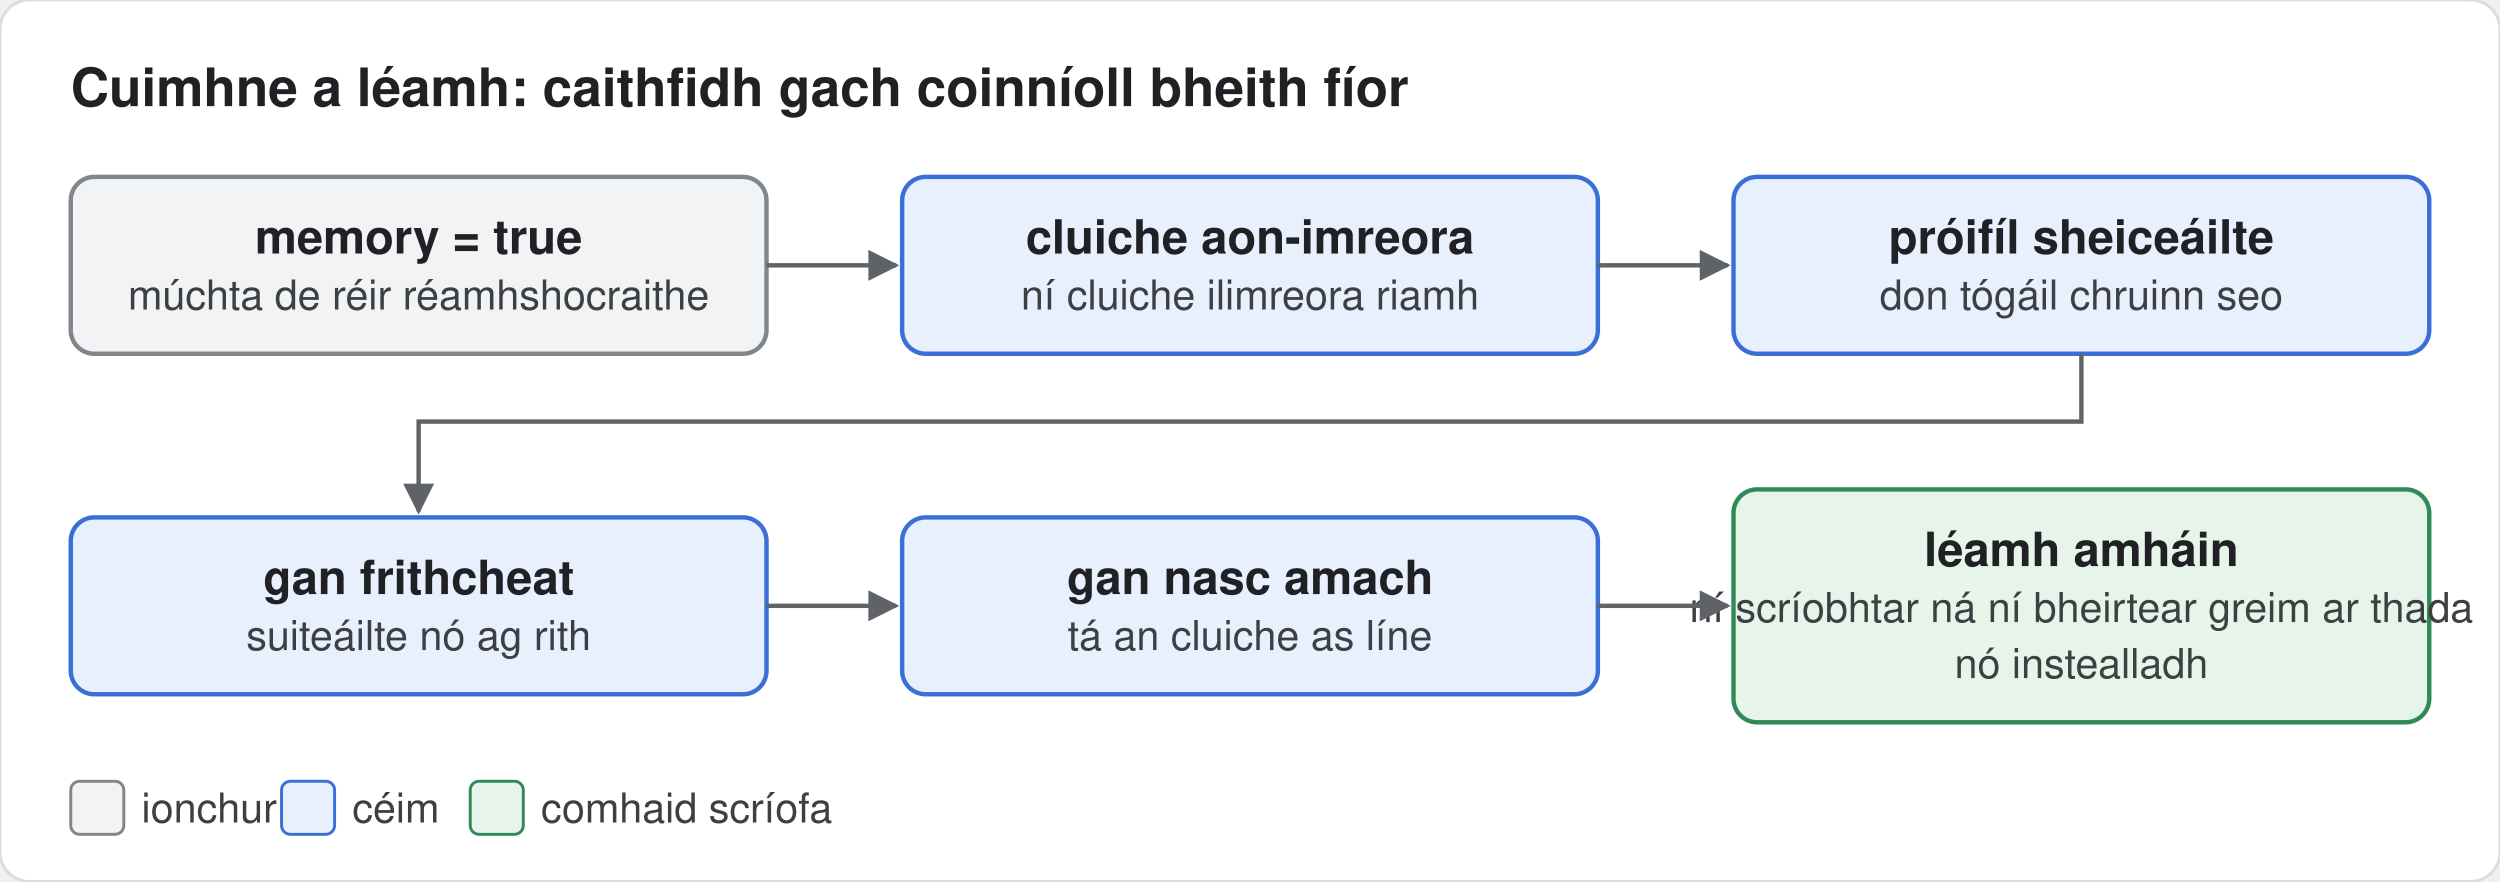
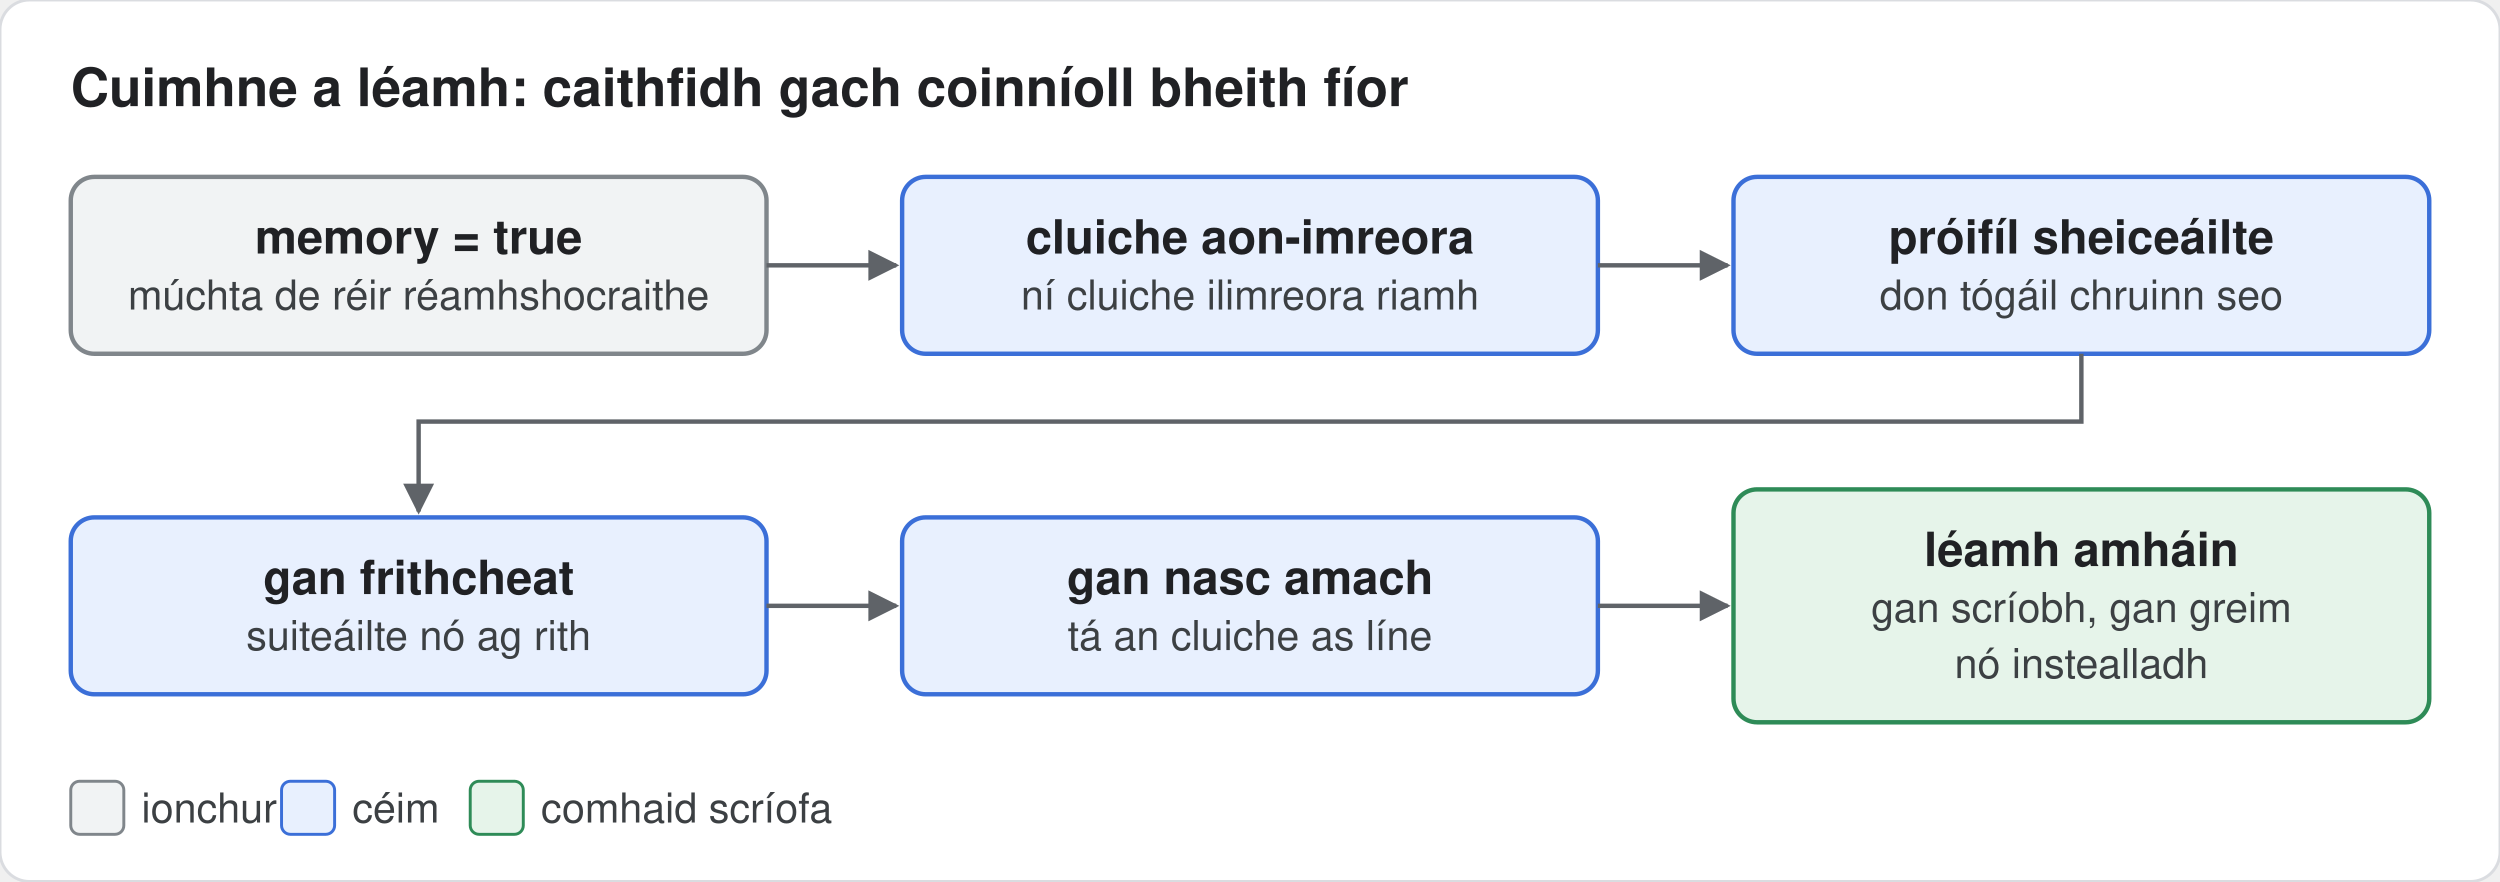
<svg xmlns="http://www.w3.org/2000/svg" width="848" height="299" viewBox="0 0 848 299" font-family="Segoe UI,Helvetica,Arial,sans-serif" role="img" aria-label="Reading memory: every condition must hold">
  <defs>
    <marker id="a" viewBox="0 0 10 10" refX="9" refY="5" markerWidth="7" markerHeight="7" orient="auto">
      <path d="M0,0 L10,5 L0,10 z" fill="#5f6368" />
    </marker>
  </defs>
  <rect width="848" height="299" rx="10" fill="#ffffff" stroke="#dadce0" />
  <text x="24" y="36" font-size="18" font-weight="600" fill="#202124">Cuimhne a léamh: caithfidh gach coinníoll bheith fíor</text>
  <rect x="24" y="60.0" width="236" height="60" rx="8" fill="#f1f3f4" stroke="#80868b" stroke-width="1.5" />
  <text x="142.0" y="86.0" text-anchor="middle" font-weight="600" font-size="16" fill="#202124">memory = true</text>
  <text x="142.0" y="105.0" text-anchor="middle" font-size="14" fill="#3c4043">múchta de réir réamhshocraithe</text>
  <rect x="306" y="60.0" width="236" height="60" rx="8" fill="#e8f0fe" stroke="#3b6fd8" stroke-width="1.5" />
  <text x="424.0" y="86.0" text-anchor="middle" font-weight="600" font-size="16" fill="#202124">cluiche aon-imreora</text>
  <text x="424.0" y="105.0" text-anchor="middle" font-size="14" fill="#3c4043">ní cluiche ilimreora riamh</text>
  <rect x="588" y="60.0" width="236" height="60" rx="8" fill="#e8f0fe" stroke="#3b6fd8" stroke-width="1.5" />
  <text x="706.0" y="86.0" text-anchor="middle" font-weight="600" font-size="16" fill="#202124">próifíl sheiceáilte</text>
  <text x="706.0" y="105.0" text-anchor="middle" font-size="14" fill="#3c4043">don tógáil chruinn seo</text>
  <line x1="260" y1="90.0" x2="304" y2="90.0" stroke="#5f6368" stroke-width="1.5" marker-end="url(#a)" />
  <line x1="542" y1="90.0" x2="586" y2="90.0" stroke="#5f6368" stroke-width="1.5" marker-end="url(#a)" />
  <path d="M706.0,120.0 V143.0 H142.0 V173.5" fill="none" stroke="#5f6368" stroke-width="1.5" marker-end="url(#a)" />
  <rect x="24" y="175.5" width="236" height="60" rx="8" fill="#e8f0fe" stroke="#3b6fd8" stroke-width="1.5" />
  <text x="142.0" y="201.5" text-anchor="middle" font-weight="600" font-size="16" fill="#202124">gan frithcheat</text>
  <text x="142.0" y="220.5" text-anchor="middle" font-size="14" fill="#3c4043">suiteáilte nó ag rith</text>
  <rect x="306" y="175.5" width="236" height="60" rx="8" fill="#e8f0fe" stroke="#3b6fd8" stroke-width="1.5" />
  <text x="424.0" y="201.5" text-anchor="middle" font-weight="600" font-size="16" fill="#202124">gan nasc amach</text>
  <text x="424.0" y="220.5" text-anchor="middle" font-size="14" fill="#3c4043">tá an cluiche as líne</text>
  <rect x="588" y="166.0" width="236" height="79" rx="8" fill="#e6f4ea" stroke="#2e8b57" stroke-width="1.5" />
  <text x="706.0" y="192.0" text-anchor="middle" font-weight="600" font-size="16" fill="#202124">léamh amháin</text>
-   <text x="706.0" y="211.0" text-anchor="middle" font-size="14" fill="#3c4043">ní scríobhtar ná ní bheirtear greim ar thada</text>
+   <text x="706.0" y="211.0" text-anchor="middle" font-size="14" fill="#3c4043">gan scríobh, gan greim</text>
  <text x="706.0" y="230.0" text-anchor="middle" font-size="14" fill="#3c4043">nó instealladh</text>
  <line x1="260" y1="205.5" x2="304" y2="205.5" stroke="#5f6368" stroke-width="1.5" marker-end="url(#a)" />
  <line x1="542" y1="205.5" x2="586" y2="205.5" stroke="#5f6368" stroke-width="1.5" marker-end="url(#a)" />
  <rect x="24" y="265" width="18" height="18" rx="3" fill="#f1f3f4" stroke="#80868b" />
  <text x="48" y="279" font-size="14" fill="#3c4043">ionchur</text>
  <rect x="95.5" y="265" width="18" height="18" rx="3" fill="#e8f0fe" stroke="#3b6fd8" />
  <text x="119.5" y="279" font-size="14" fill="#3c4043">céim</text>
  <rect x="159.5" y="265" width="18" height="18" rx="3" fill="#e6f4ea" stroke="#2e8b57" />
  <text x="183.5" y="279" font-size="14" fill="#3c4043">comhaid scríofa</text>
</svg>
